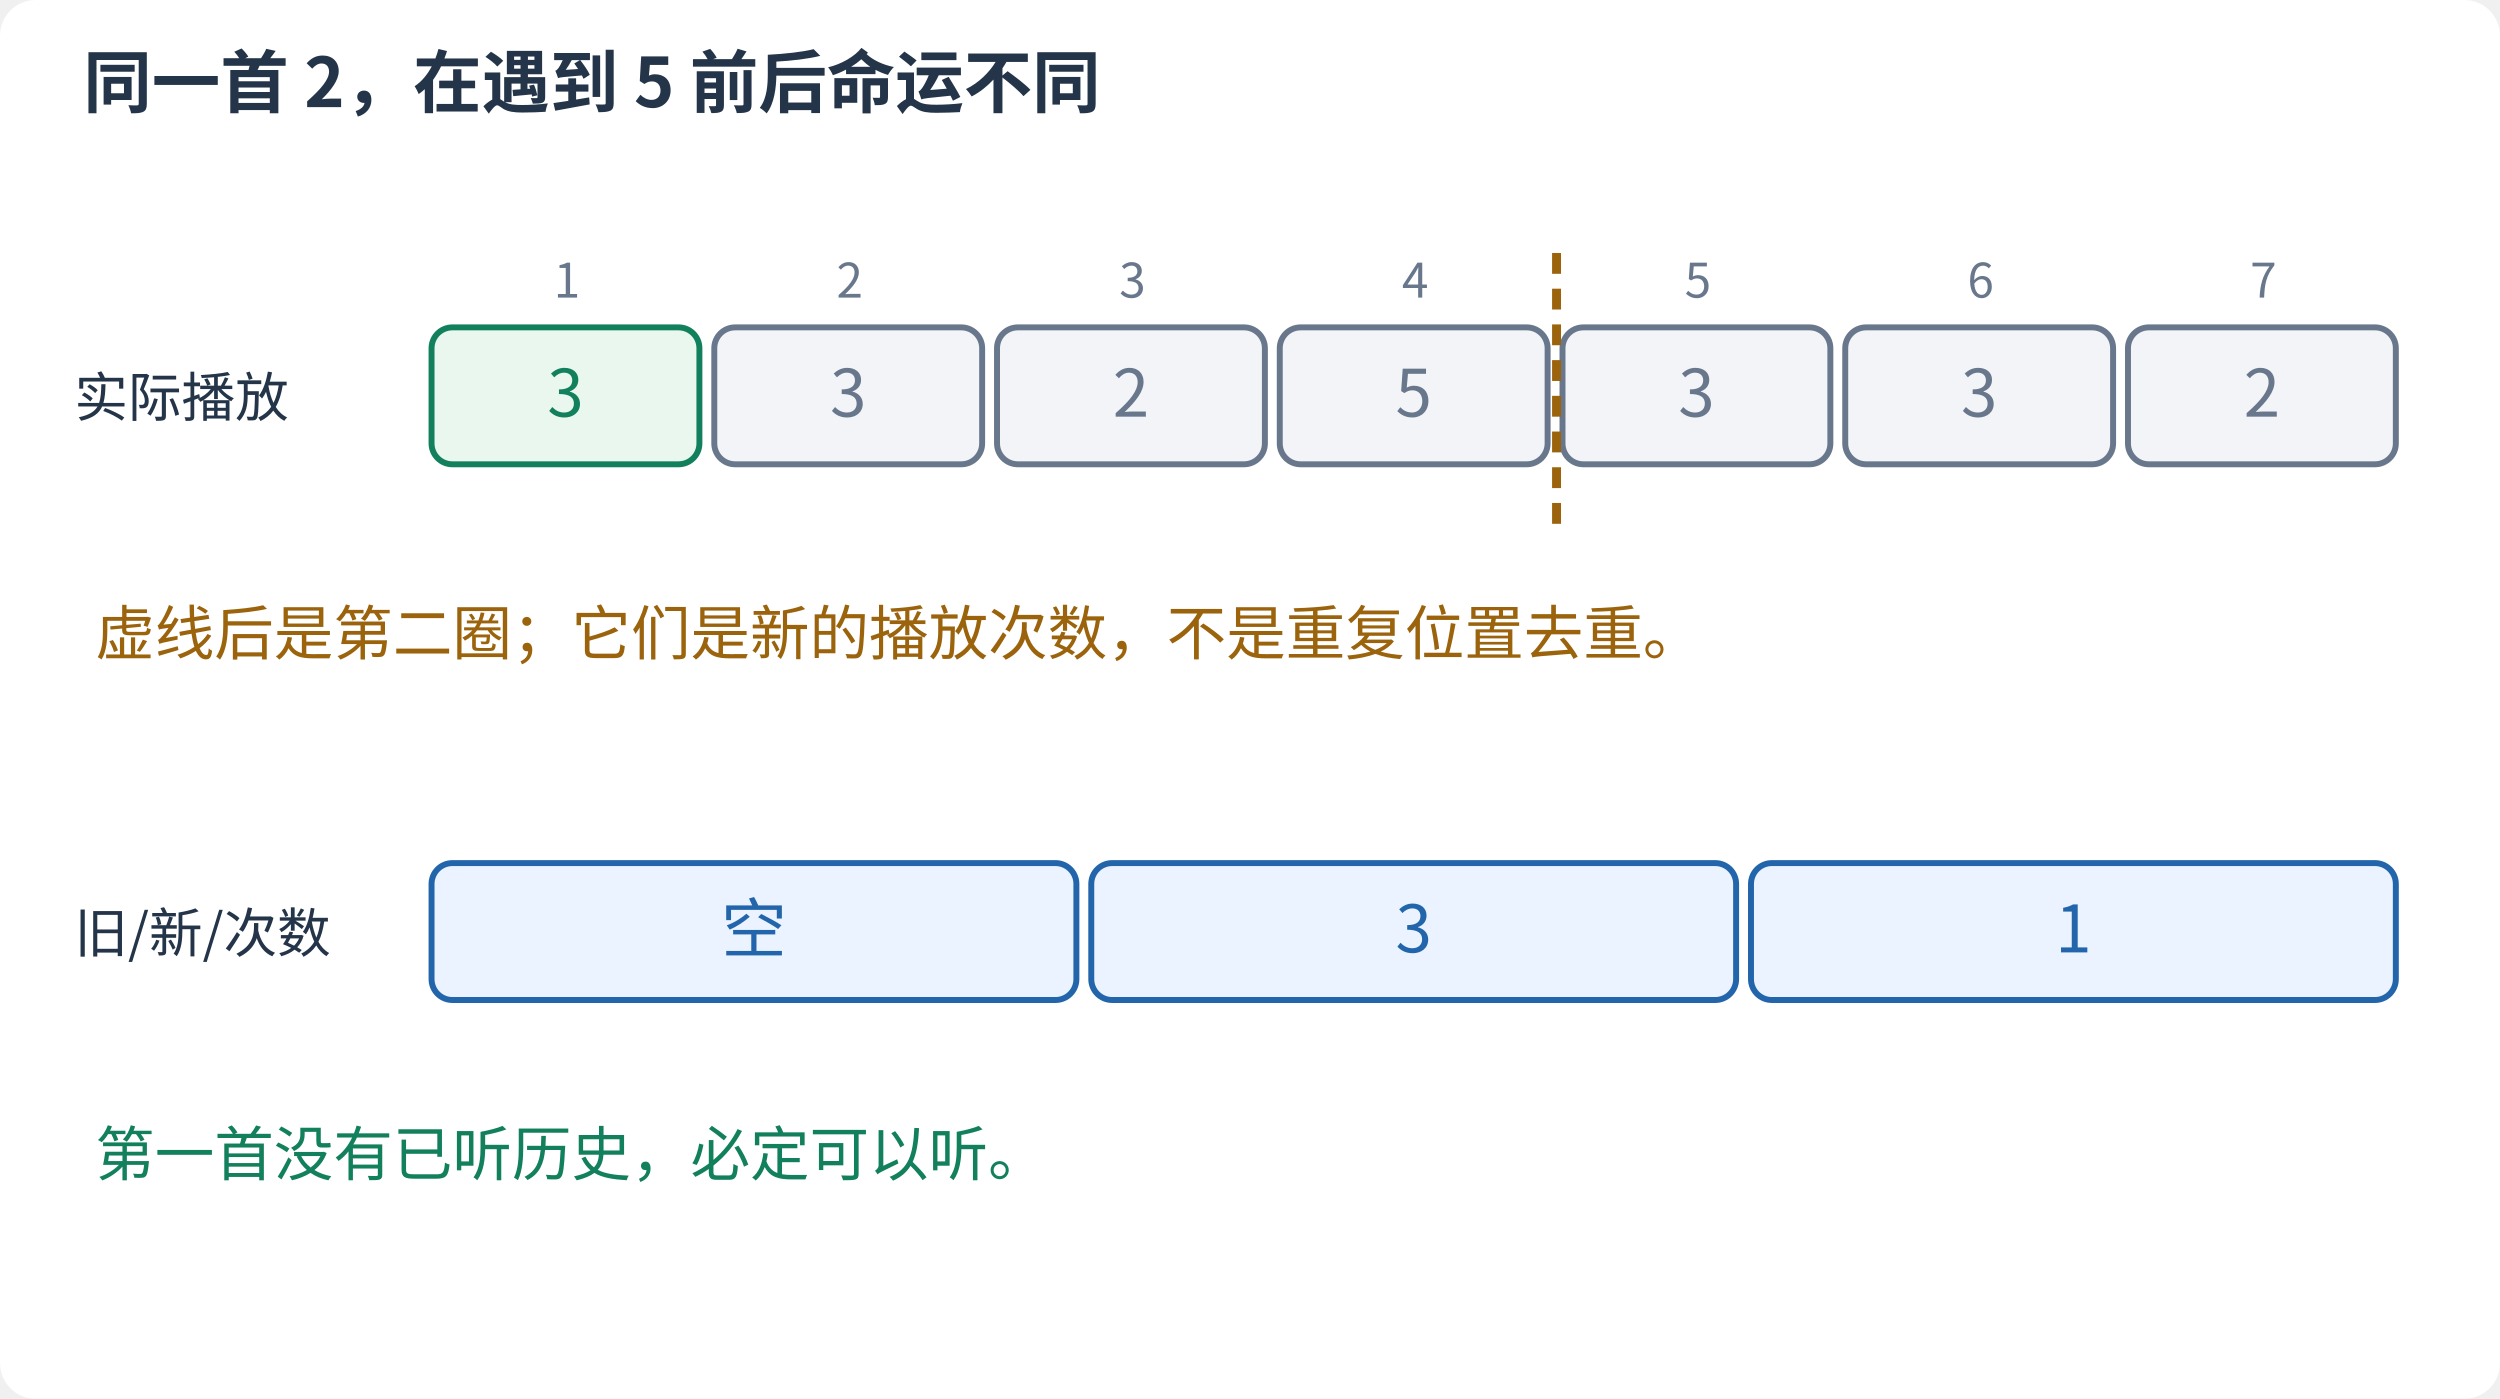
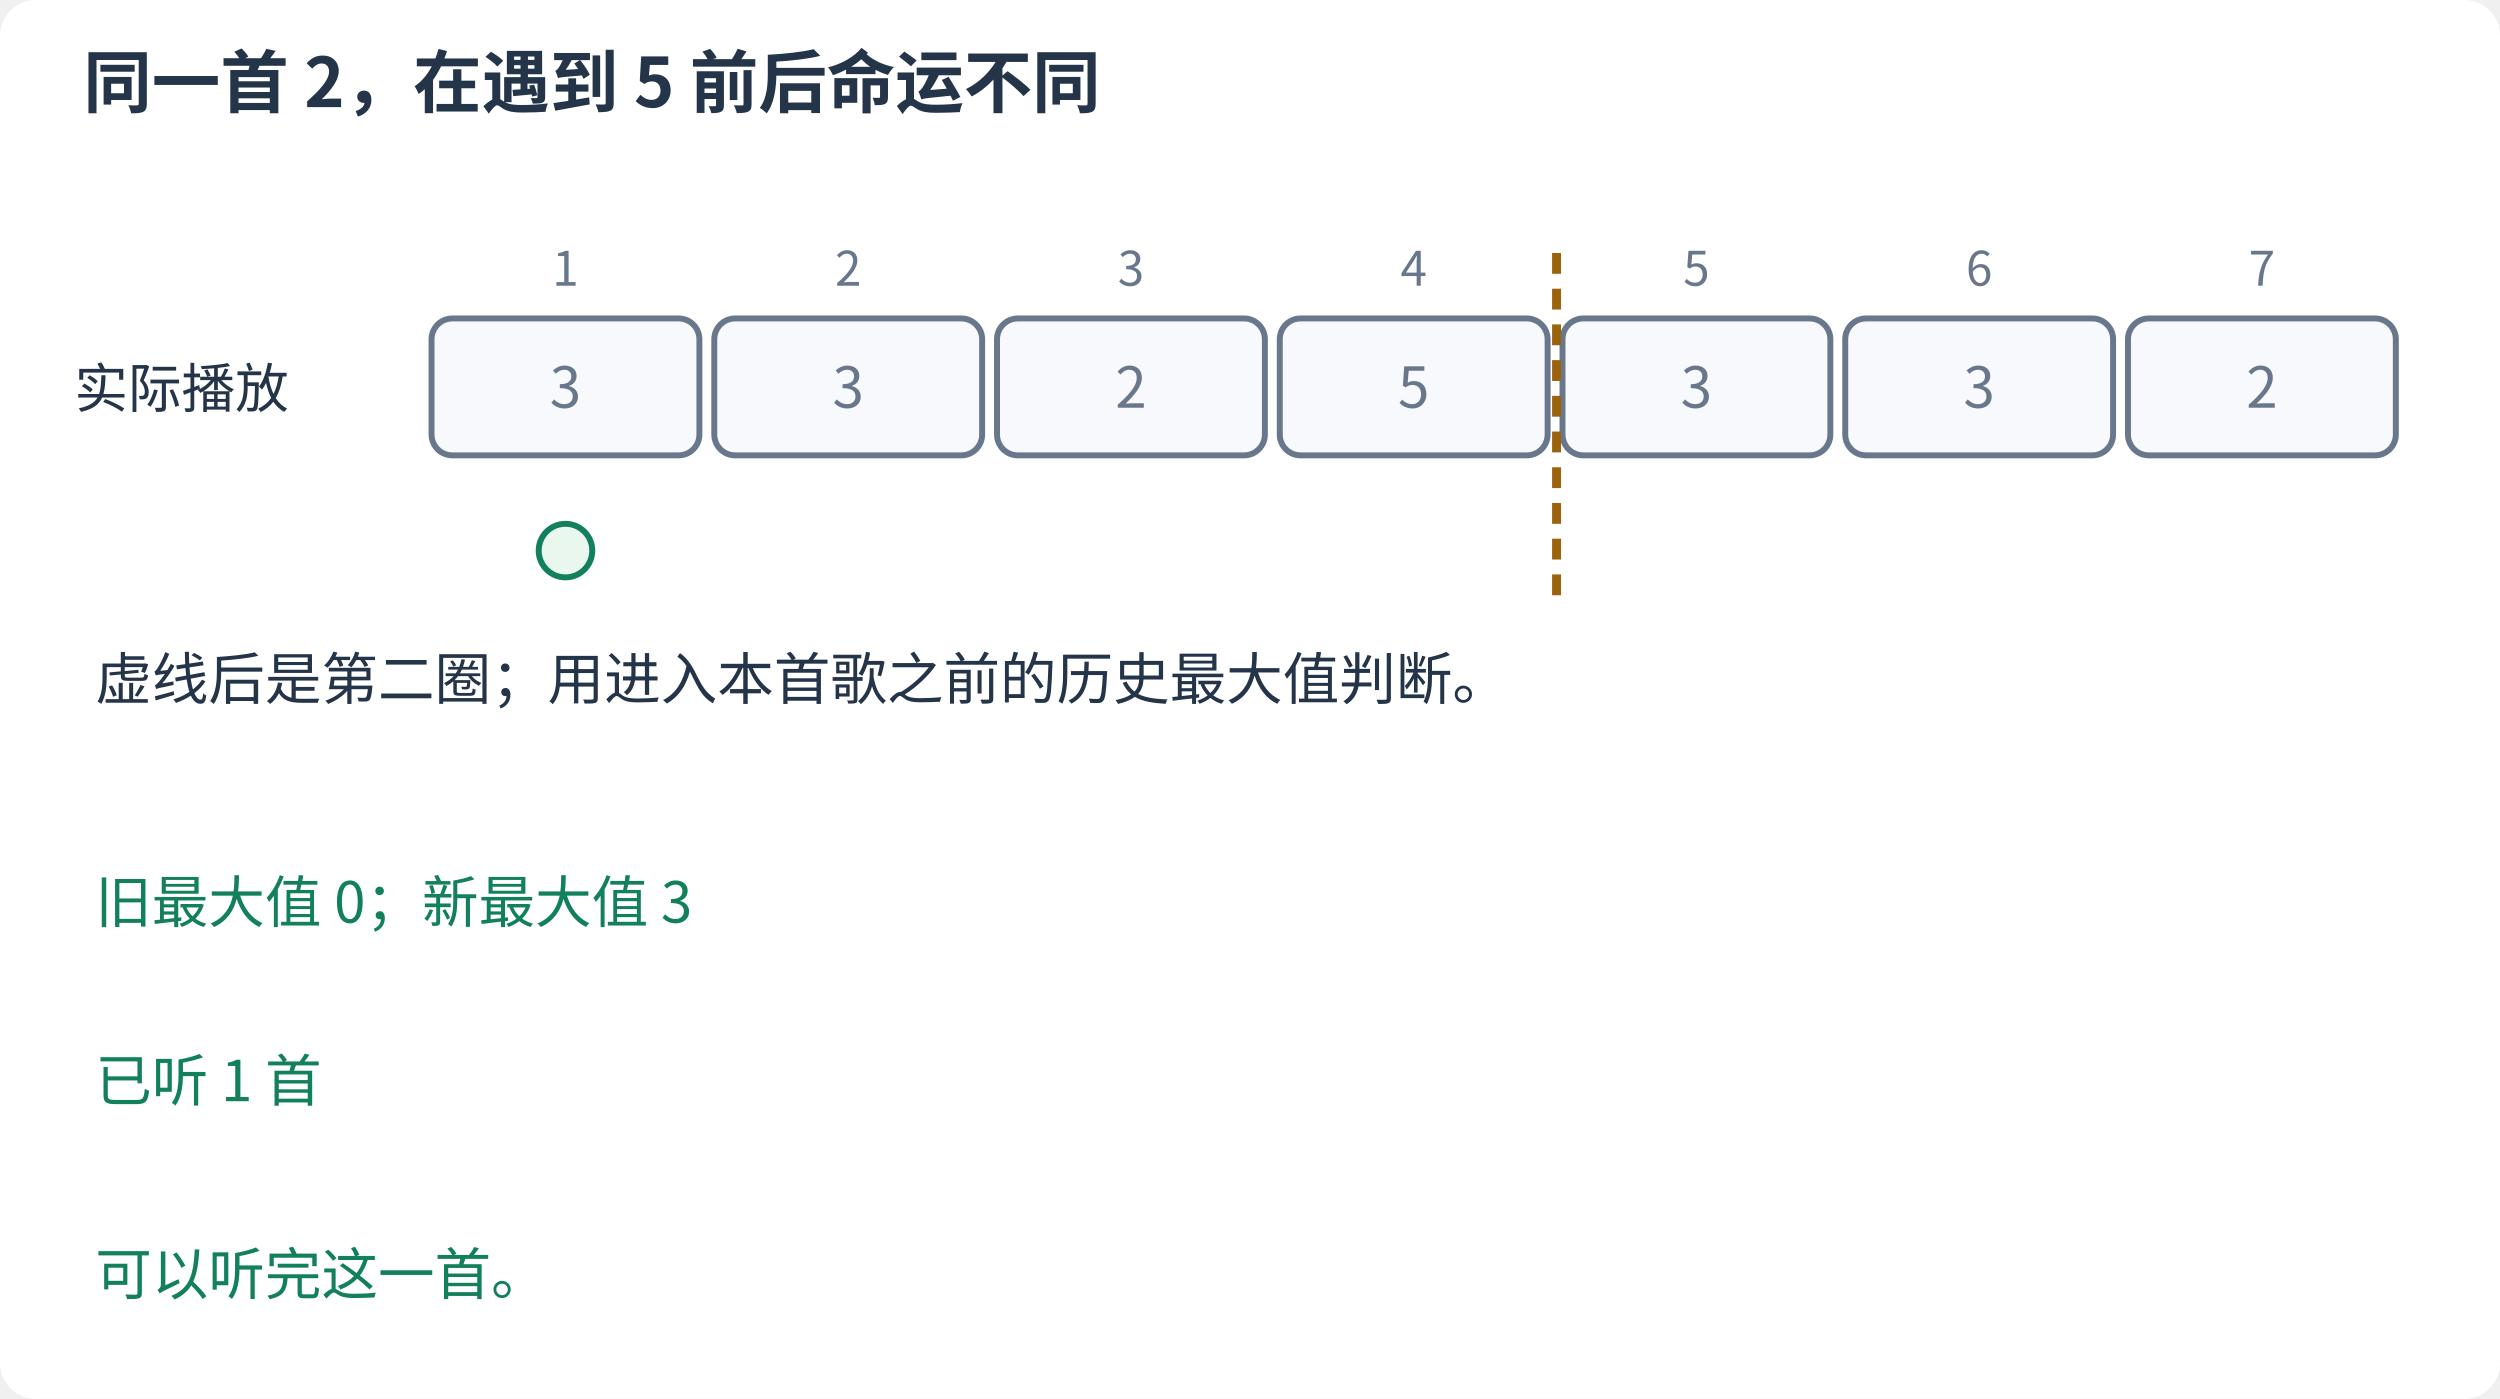
<svg xmlns="http://www.w3.org/2000/svg" width="840" height="470" viewBox="0 0 840 470" role="img">
-   <style>@media(prefers-reduced-motion:reduce){.motion-state{opacity:0!important}.state-0{opacity:1!important}}</style>
-   <g class="motion-state state-0" opacity="1">
-     <animate attributeName="opacity" values="1;0;0;0;0;0;0;1" keyTimes="0;0.143;0.286;0.429;0.571;0.714;0.857;1" dur="14.7s" calcMode="discrete" repeatCount="indefinite" />
-     <rect width="100%" height="100%" rx="12" fill="#fff" />
-     <g font-family="Microsoft YaHei, Noto Sans CJK SC, sans-serif" fill="#243449">
-       <text x="28" y="36" fill="#243449" font-size="23" text-anchor="start" font-weight="bold">同一首 2，在遇到 5 前后命运不同</text>
-       <text x="25" y="140" fill="#243449" font-size="18" text-anchor="start" font-weight="normal">实际播放</text>
-       <rect x="145.0" y="110" width="90.0" height="46" rx="7" fill="#e9f7ee" stroke="#12805c" stroke-width="2" />
-       <text x="190.0" y="140.0" fill="#12805c" font-size="22" text-anchor="middle" font-weight="normal">3</text>
-       <text x="190.5" y="100" fill="#68778b" font-size="16" text-anchor="middle" font-weight="normal">1</text>
-       <rect x="240.0" y="110" width="90.0" height="46" rx="7" fill="#f2f4f7" stroke="#68778b" stroke-width="2" />
-       <text x="285.0" y="140.0" fill="#68778b" font-size="22" text-anchor="middle" font-weight="normal">3</text>
-       <text x="285.5" y="100" fill="#68778b" font-size="16" text-anchor="middle" font-weight="normal">2</text>
-       <rect x="335.0" y="110" width="90.0" height="46" rx="7" fill="#f2f4f7" stroke="#68778b" stroke-width="2" />
-       <text x="380.0" y="140.0" fill="#68778b" font-size="22" text-anchor="middle" font-weight="normal">2</text>
-       <text x="380.5" y="100" fill="#68778b" font-size="16" text-anchor="middle" font-weight="normal">3</text>
-       <rect x="430.0" y="110" width="90.0" height="46" rx="7" fill="#f2f4f7" stroke="#68778b" stroke-width="2" />
-       <text x="475.0" y="140.0" fill="#68778b" font-size="22" text-anchor="middle" font-weight="normal">5</text>
-       <text x="475.5" y="100" fill="#68778b" font-size="16" text-anchor="middle" font-weight="normal">4</text>
-       <rect x="525.0" y="110" width="90.0" height="46" rx="7" fill="#f2f4f7" stroke="#68778b" stroke-width="2" />
-       <text x="570.0" y="140.0" fill="#68778b" font-size="22" text-anchor="middle" font-weight="normal">3</text>
-       <text x="570.5" y="100" fill="#68778b" font-size="16" text-anchor="middle" font-weight="normal">5</text>
-       <rect x="620.0" y="110" width="90.0" height="46" rx="7" fill="#f2f4f7" stroke="#68778b" stroke-width="2" />
-       <text x="665.0" y="140.0" fill="#68778b" font-size="22" text-anchor="middle" font-weight="normal">3</text>
-       <text x="665.5" y="100" fill="#68778b" font-size="16" text-anchor="middle" font-weight="normal">6</text>
-       <rect x="715.0" y="110" width="90.0" height="46" rx="7" fill="#f2f4f7" stroke="#68778b" stroke-width="2" />
-       <text x="760.0" y="140.0" fill="#68778b" font-size="22" text-anchor="middle" font-weight="normal">2</text>
-       <text x="760.5" y="100" fill="#68778b" font-size="16" text-anchor="middle" font-weight="normal">7</text>
-       <line x1="523.0" y1="85" x2="523.0" y2="180" stroke="#9b630c" stroke-width="3" stroke-dasharray="7 5" />
-       <text x="32" y="220" fill="#9b630c" font-size="20" text-anchor="start" font-weight="normal">虚线后是第二圈；它们是新的播放次数，不是重复位置去重。</text>
-       <text x="25" y="320" fill="#243449" font-size="18" text-anchor="start" font-weight="normal">旧/新/次数</text>
-       <rect x="145.0" y="290" width="216.667" height="46" rx="7" fill="#eaf3ff" stroke="#2365ab" stroke-width="2" />
-       <text x="253.333" y="320.0" fill="#2365ab" font-size="22" text-anchor="middle" font-weight="normal">空</text>
-       <rect x="366.667" y="290" width="216.667" height="46" rx="7" fill="#eaf3ff" stroke="#2365ab" stroke-width="2" />
-       <text x="475" y="320.0" fill="#2365ab" font-size="22" text-anchor="middle" font-weight="normal">3</text>
-       <rect x="588.333" y="290" width="216.667" height="46" rx="7" fill="#eaf3ff" stroke="#2365ab" stroke-width="2" />
-       <text x="696.667" y="320.0" fill="#2365ab" font-size="22" text-anchor="middle" font-weight="normal">1</text>
-       <text x="32" y="395" fill="#12805c" font-size="20" text-anchor="start" font-weight="normal">第一首没有已听历史，必定可以听。</text>
+   <style>.scene-still{display:none}@media(prefers-reduced-motion:reduce){.scene-animated{display:none}.scene-still{display:inline}}</style>
+   <rect width="100%" height="100%" rx="12" fill="#fff" />
+   <g font-family="Microsoft YaHei, Noto Sans CJK SC, sans-serif" fill="#243449">
+     <text x="28" y="36" fill="#243449" font-size="23" text-anchor="start" font-weight="bold">同一首 2，在遇到 5 前后命运不同</text>
+     <text x="25" y="137" fill="#243449" font-size="18" text-anchor="start" font-weight="normal">实际播放</text>
+     <rect x="145.0" y="107" width="90.0" height="46" rx="7" fill="#f7f9fc" stroke="#68778b" stroke-width="2" />
+     <text x="190.0" y="137.0" fill="#68778b" font-size="19" text-anchor="middle" font-weight="normal">3</text>
+     <text x="190.0" y="96" fill="#68778b" font-size="16" text-anchor="middle" font-weight="normal">1</text>
+     <rect x="240.0" y="107" width="90.0" height="46" rx="7" fill="#f7f9fc" stroke="#68778b" stroke-width="2" />
+     <text x="285.0" y="137.0" fill="#68778b" font-size="19" text-anchor="middle" font-weight="normal">3</text>
+     <text x="285.0" y="96" fill="#68778b" font-size="16" text-anchor="middle" font-weight="normal">2</text>
+     <rect x="335.0" y="107" width="90.0" height="46" rx="7" fill="#f7f9fc" stroke="#68778b" stroke-width="2" />
+     <text x="380.0" y="137.0" fill="#68778b" font-size="19" text-anchor="middle" font-weight="normal">2</text>
+     <text x="380.0" y="96" fill="#68778b" font-size="16" text-anchor="middle" font-weight="normal">3</text>
+     <rect x="430.0" y="107" width="90.0" height="46" rx="7" fill="#f7f9fc" stroke="#68778b" stroke-width="2" />
+     <text x="475.0" y="137.0" fill="#68778b" font-size="19" text-anchor="middle" font-weight="normal">5</text>
+     <text x="475.0" y="96" fill="#68778b" font-size="16" text-anchor="middle" font-weight="normal">4</text>
+     <rect x="525.0" y="107" width="90.0" height="46" rx="7" fill="#f7f9fc" stroke="#68778b" stroke-width="2" />
+     <text x="570.0" y="137.0" fill="#68778b" font-size="19" text-anchor="middle" font-weight="normal">3</text>
+     <text x="570.0" y="96" fill="#68778b" font-size="16" text-anchor="middle" font-weight="normal">5</text>
+     <rect x="620.0" y="107" width="90.0" height="46" rx="7" fill="#f7f9fc" stroke="#68778b" stroke-width="2" />
+     <text x="665.0" y="137.0" fill="#68778b" font-size="19" text-anchor="middle" font-weight="normal">3</text>
+     <text x="665.0" y="96" fill="#68778b" font-size="16" text-anchor="middle" font-weight="normal">6</text>
+     <rect x="715.0" y="107" width="90.0" height="46" rx="7" fill="#f7f9fc" stroke="#68778b" stroke-width="2" />
+     <text x="760.0" y="137.0" fill="#68778b" font-size="19" text-anchor="middle" font-weight="normal">2</text>
+     <text x="760.0" y="96" fill="#68778b" font-size="16" text-anchor="middle" font-weight="normal">7</text>
+     <line x1="523.0" y1="85" x2="523.0" y2="200" stroke="#9b630c" stroke-width="3" stroke-dasharray="7 5" />
+     <text x="32" y="235" fill="#243449" font-size="19" text-anchor="start" font-weight="normal">虚线后是第二圈；用进入本首歌之前的历史最大值判断。</text>
+   </g>
+   <g class="scene-animated" font-family="Microsoft YaHei,Noto Sans CJK SC,sans-serif">
+     <g transform="translate(190.0 185)" opacity="1">
+       <animateTransform attributeName="transform" type="translate" values="190.0 185;190.0 185;237.5 185.0;285.0 185;285.0 185;332.5 185.0;380.0 185;380.0 185;427.5 185.0;475.0 185;475.0 185;522.5 185.0;570.0 185;570.0 185;617.5 185.0;665.0 185;665.0 185;712.5 185.0;760.0 185;760.0 185" keyTimes="0;0.05;0.096;0.143;0.193;0.239;0.286;0.336;0.382;0.429;0.479;0.525;0.571;0.621;0.668;0.714;0.764;0.811;0.857;1" dur="14.7s" repeatCount="indefinite" />
+       <circle stroke="#12805c" stroke-width="2" cx="0" cy="0" r="9" fill="#e9f7ee">
+         <animate attributeName="stroke" values="#12805c;#12805c;#12805c;#12805c;#12805c;#12805c;#12805c;#12805c;#12805c;#12805c;#12805c;#12805c;#12805c;#12805c;#12805c;#12805c;#12805c;#12805c;#bc3645;#bc3645" keyTimes="0;0.05;0.096;0.143;0.193;0.239;0.286;0.336;0.382;0.429;0.479;0.525;0.571;0.621;0.668;0.714;0.764;0.811;0.857;1" dur="14.7s" repeatCount="indefinite" calcMode="linear" />
+         <animate attributeName="r" values="9;9;9.0;9;9;9.0;9;9;9.0;9;9;9.0;9;9;9.0;9;9;9.0;9;9" keyTimes="0;0.05;0.096;0.143;0.193;0.239;0.286;0.336;0.382;0.429;0.479;0.525;0.571;0.621;0.668;0.714;0.764;0.811;0.857;1" dur="14.7s" repeatCount="indefinite" calcMode="linear" />
+       </circle>
+     </g>
+     <g transform="translate(32 310)" opacity="1">
+       <animateTransform attributeName="transform" type="translate" values="32 310;32 310;32.0 310.0;32 310;32 310;32.0 310.0;32 310;32 310;32.0 310.0;32 310;32 310;32.0 310.0;32 310;32 310;32.0 310.0;32 310;32 310;32.0 310.0;32 310;32 310" keyTimes="0;0.05;0.096;0.143;0.193;0.239;0.286;0.336;0.382;0.429;0.479;0.525;0.571;0.621;0.668;0.714;0.764;0.811;0.857;1" dur="14.7s" repeatCount="indefinite" />
+       <text x="0" y="0" text-anchor="start" font-size="19" fill="#12805c" opacity="1">旧最大值 0；新最大值 3<animate attributeName="opacity" values="1;1;1;0;0;0;0;0;0;0;0;0;0;0;0;0;0;0;0;0" keyTimes="0;0.05;0.096;0.143;0.193;0.239;0.286;0.336;0.382;0.429;0.479;0.525;0.571;0.621;0.668;0.714;0.764;0.811;0.857;1" dur="14.7s" repeatCount="indefinite" calcMode="discrete" />
+       </text>
+       <text x="0" y="0" text-anchor="start" font-size="19" fill="#12805c" opacity="0">旧最大值 3；新最大值 3<animate attributeName="opacity" values="0;0;0;1;1;1;1;1;1;0;0;0;0;0;0;0;0;0;0;0" keyTimes="0;0.05;0.096;0.143;0.193;0.239;0.286;0.336;0.382;0.429;0.479;0.525;0.571;0.621;0.668;0.714;0.764;0.811;0.857;1" dur="14.7s" repeatCount="indefinite" calcMode="discrete" />
+       </text>
+       <text x="0" y="0" text-anchor="start" font-size="19" fill="#12805c" opacity="0">旧最大值 3；新最大值 5<animate attributeName="opacity" values="0;0;0;0;0;0;0;0;0;1;1;1;0;0;0;0;0;0;0;0" keyTimes="0;0.05;0.096;0.143;0.193;0.239;0.286;0.336;0.382;0.429;0.479;0.525;0.571;0.621;0.668;0.714;0.764;0.811;0.857;1" dur="14.7s" repeatCount="indefinite" calcMode="discrete" />
+       </text>
+       <text x="0" y="0" text-anchor="start" font-size="19" fill="#12805c" opacity="0">旧最大值 5；新最大值 5<animate attributeName="opacity" values="0;0;0;0;0;0;0;0;0;0;0;0;1;1;1;1;1;1;1;1" keyTimes="0;0.05;0.096;0.143;0.193;0.239;0.286;0.336;0.382;0.429;0.479;0.525;0.571;0.621;0.668;0.714;0.764;0.811;0.857;1" dur="14.7s" repeatCount="indefinite" calcMode="discrete" />
+       </text>
+     </g>
+     <g transform="translate(32 370)" opacity="1">
+       <animateTransform attributeName="transform" type="translate" values="32 370;32 370;32.0 370.0;32 370;32 370;32.0 370.0;32 370;32 370;32.0 370.0;32 370;32 370;32.0 370.0;32 370;32 370;32.0 370.0;32 370;32 370;32.0 370.0;32 370;32 370" keyTimes="0;0.05;0.096;0.143;0.193;0.239;0.286;0.336;0.382;0.429;0.479;0.525;0.571;0.621;0.668;0.714;0.764;0.811;0.857;1" dur="14.7s" repeatCount="indefinite" />
+       <text x="0" y="0" text-anchor="start" font-size="19" fill="#12805c" opacity="1">已听 1 首<animate attributeName="opacity" values="1;1;1;0;0;0;0;0;0;0;0;0;0;0;0;0;0;0;0;0" keyTimes="0;0.05;0.096;0.143;0.193;0.239;0.286;0.336;0.382;0.429;0.479;0.525;0.571;0.621;0.668;0.714;0.764;0.811;0.857;1" dur="14.7s" repeatCount="indefinite" calcMode="discrete" />
+       </text>
+       <text x="0" y="0" text-anchor="start" font-size="19" fill="#12805c" opacity="0">已听 2 首<animate attributeName="opacity" values="0;0;0;1;1;1;0;0;0;0;0;0;0;0;0;0;0;0;0;0" keyTimes="0;0.05;0.096;0.143;0.193;0.239;0.286;0.336;0.382;0.429;0.479;0.525;0.571;0.621;0.668;0.714;0.764;0.811;0.857;1" dur="14.7s" repeatCount="indefinite" calcMode="discrete" />
+       </text>
+       <text x="0" y="0" text-anchor="start" font-size="19" fill="#12805c" opacity="0">已听 3 首<animate attributeName="opacity" values="0;0;0;0;0;0;1;1;1;0;0;0;0;0;0;0;0;0;0;0" keyTimes="0;0.05;0.096;0.143;0.193;0.239;0.286;0.336;0.382;0.429;0.479;0.525;0.571;0.621;0.668;0.714;0.764;0.811;0.857;1" dur="14.7s" repeatCount="indefinite" calcMode="discrete" />
+       </text>
+       <text x="0" y="0" text-anchor="start" font-size="19" fill="#12805c" opacity="0">已听 4 首<animate attributeName="opacity" values="0;0;0;0;0;0;0;0;0;1;1;1;0;0;0;0;0;0;0;0" keyTimes="0;0.05;0.096;0.143;0.193;0.239;0.286;0.336;0.382;0.429;0.479;0.525;0.571;0.621;0.668;0.714;0.764;0.811;0.857;1" dur="14.7s" repeatCount="indefinite" calcMode="discrete" />
+       </text>
+       <text x="0" y="0" text-anchor="start" font-size="19" fill="#12805c" opacity="0">已听 5 首<animate attributeName="opacity" values="0;0;0;0;0;0;0;0;0;0;0;0;1;1;1;0;0;0;0;0" keyTimes="0;0.05;0.096;0.143;0.193;0.239;0.286;0.336;0.382;0.429;0.479;0.525;0.571;0.621;0.668;0.714;0.764;0.811;0.857;1" dur="14.7s" repeatCount="indefinite" calcMode="discrete" />
+       </text>
+       <text x="0" y="0" text-anchor="start" font-size="19" fill="#12805c" opacity="0">已听 6 首<animate attributeName="opacity" values="0;0;0;0;0;0;0;0;0;0;0;0;0;0;0;1;1;1;1;1" keyTimes="0;0.05;0.096;0.143;0.193;0.239;0.286;0.336;0.382;0.429;0.479;0.525;0.571;0.621;0.668;0.714;0.764;0.811;0.857;1" dur="14.7s" repeatCount="indefinite" calcMode="discrete" />
+       </text>
+     </g>
+     <g transform="translate(32 435)" opacity="1">
+       <animateTransform attributeName="transform" type="translate" values="32 435;32 435;32.0 435.0;32 435;32 435;32.0 435.0;32 435;32 435;32.0 435.0;32 435;32 435;32.0 435.0;32 435;32 435;32.0 435.0;32 435;32 435;32.0 435.0;32 435;32 435" keyTimes="0;0.05;0.096;0.143;0.193;0.239;0.286;0.336;0.382;0.429;0.479;0.525;0.571;0.621;0.668;0.714;0.764;0.811;0.857;1" dur="14.7s" repeatCount="indefinite" />
+       <text x="0" y="0" text-anchor="start" font-size="19" fill="#12805c" opacity="1">可以听完这一首。<animate attributeName="fill" values="#12805c;#12805c;#12805c;#12805c;#12805c;#12805c;#12805c;#12805c;#12805c;#12805c;#12805c;#12805c;#12805c;#12805c;#12805c;#12805c;#12805c;#12805c;#bc3645;#bc3645" keyTimes="0;0.05;0.096;0.143;0.193;0.239;0.286;0.336;0.382;0.429;0.479;0.525;0.571;0.621;0.668;0.714;0.764;0.811;0.857;1" dur="14.7s" repeatCount="indefinite" calcMode="linear" />
+         <animate attributeName="opacity" values="1;1;1;1;1;1;1;1;1;1;1;1;1;1;1;1;1;1;0;0" keyTimes="0;0.05;0.096;0.143;0.193;0.239;0.286;0.336;0.382;0.429;0.479;0.525;0.571;0.621;0.668;0.714;0.764;0.811;0.857;1" dur="14.7s" repeatCount="indefinite" calcMode="discrete" />
+       </text>
+       <text x="0" y="0" text-anchor="start" font-size="19" fill="#12805c" opacity="0">2×2 &lt; 5，在听它之前停止。<animate attributeName="fill" values="#12805c;#12805c;#12805c;#12805c;#12805c;#12805c;#12805c;#12805c;#12805c;#12805c;#12805c;#12805c;#12805c;#12805c;#12805c;#12805c;#12805c;#12805c;#bc3645;#bc3645" keyTimes="0;0.05;0.096;0.143;0.193;0.239;0.286;0.336;0.382;0.429;0.479;0.525;0.571;0.621;0.668;0.714;0.764;0.811;0.857;1" dur="14.7s" repeatCount="indefinite" calcMode="linear" />
+         <animate attributeName="opacity" values="0;0;0;0;0;0;0;0;0;0;0;0;0;0;0;0;0;0;1;1" keyTimes="0;0.05;0.096;0.143;0.193;0.239;0.286;0.336;0.382;0.429;0.479;0.525;0.571;0.621;0.668;0.714;0.764;0.811;0.857;1" dur="14.7s" repeatCount="indefinite" calcMode="discrete" />
+       </text>
    </g>
  </g>
-   <g class="motion-state state-1" opacity="0">
-     <animate attributeName="opacity" values="0;1;0;0;0;0;0;0" keyTimes="0;0.143;0.286;0.429;0.571;0.714;0.857;1" dur="14.7s" calcMode="discrete" repeatCount="indefinite" />
-     <rect width="100%" height="100%" rx="12" fill="#fff" />
-     <g font-family="Microsoft YaHei, Noto Sans CJK SC, sans-serif" fill="#243449">
-       <text x="28" y="36" fill="#243449" font-size="23" text-anchor="start" font-weight="bold">同一首 2，在遇到 5 前后命运不同</text>
-       <text x="25" y="140" fill="#243449" font-size="18" text-anchor="start" font-weight="normal">实际播放</text>
-       <rect x="145.0" y="110" width="90.0" height="46" rx="7" fill="#e9f7ee" stroke="#12805c" stroke-width="2" />
-       <text x="190.0" y="140.0" fill="#12805c" font-size="22" text-anchor="middle" font-weight="normal">3</text>
-       <text x="190.5" y="100" fill="#68778b" font-size="16" text-anchor="middle" font-weight="normal">1</text>
-       <rect x="240.0" y="110" width="90.0" height="46" rx="7" fill="#e9f7ee" stroke="#12805c" stroke-width="2" />
-       <text x="285.0" y="140.0" fill="#12805c" font-size="22" text-anchor="middle" font-weight="normal">3</text>
-       <text x="285.5" y="100" fill="#68778b" font-size="16" text-anchor="middle" font-weight="normal">2</text>
-       <rect x="335.0" y="110" width="90.0" height="46" rx="7" fill="#f2f4f7" stroke="#68778b" stroke-width="2" />
-       <text x="380.0" y="140.0" fill="#68778b" font-size="22" text-anchor="middle" font-weight="normal">2</text>
-       <text x="380.5" y="100" fill="#68778b" font-size="16" text-anchor="middle" font-weight="normal">3</text>
-       <rect x="430.0" y="110" width="90.0" height="46" rx="7" fill="#f2f4f7" stroke="#68778b" stroke-width="2" />
-       <text x="475.0" y="140.0" fill="#68778b" font-size="22" text-anchor="middle" font-weight="normal">5</text>
-       <text x="475.5" y="100" fill="#68778b" font-size="16" text-anchor="middle" font-weight="normal">4</text>
-       <rect x="525.0" y="110" width="90.0" height="46" rx="7" fill="#f2f4f7" stroke="#68778b" stroke-width="2" />
-       <text x="570.0" y="140.0" fill="#68778b" font-size="22" text-anchor="middle" font-weight="normal">3</text>
-       <text x="570.5" y="100" fill="#68778b" font-size="16" text-anchor="middle" font-weight="normal">5</text>
-       <rect x="620.0" y="110" width="90.0" height="46" rx="7" fill="#f2f4f7" stroke="#68778b" stroke-width="2" />
-       <text x="665.0" y="140.0" fill="#68778b" font-size="22" text-anchor="middle" font-weight="normal">3</text>
-       <text x="665.5" y="100" fill="#68778b" font-size="16" text-anchor="middle" font-weight="normal">6</text>
-       <rect x="715.0" y="110" width="90.0" height="46" rx="7" fill="#f2f4f7" stroke="#68778b" stroke-width="2" />
-       <text x="760.0" y="140.0" fill="#68778b" font-size="22" text-anchor="middle" font-weight="normal">2</text>
-       <text x="760.5" y="100" fill="#68778b" font-size="16" text-anchor="middle" font-weight="normal">7</text>
-       <line x1="523.0" y1="85" x2="523.0" y2="180" stroke="#9b630c" stroke-width="3" stroke-dasharray="7 5" />
-       <text x="32" y="220" fill="#9b630c" font-size="20" text-anchor="start" font-weight="normal">虚线后是第二圈；它们是新的播放次数，不是重复位置去重。</text>
-       <text x="25" y="320" fill="#243449" font-size="18" text-anchor="start" font-weight="normal">旧/新/次数</text>
-       <rect x="145.0" y="290" width="216.667" height="46" rx="7" fill="#eaf3ff" stroke="#2365ab" stroke-width="2" />
-       <text x="253.333" y="320.0" fill="#2365ab" font-size="22" text-anchor="middle" font-weight="normal">3</text>
-       <rect x="366.667" y="290" width="216.667" height="46" rx="7" fill="#eaf3ff" stroke="#2365ab" stroke-width="2" />
-       <text x="475" y="320.0" fill="#2365ab" font-size="22" text-anchor="middle" font-weight="normal">3</text>
-       <rect x="588.333" y="290" width="216.667" height="46" rx="7" fill="#eaf3ff" stroke="#2365ab" stroke-width="2" />
-       <text x="696.667" y="320.0" fill="#2365ab" font-size="22" text-anchor="middle" font-weight="normal">2</text>
-       <text x="32" y="395" fill="#12805c" font-size="20" text-anchor="start" font-weight="normal">新歌 3：2×3 ≥ 旧最大值 3；可以听完。</text>
+   <g class="scene-still" font-family="Microsoft YaHei,Noto Sans CJK SC,sans-serif">
+     <g opacity="1">
+       <circle cx="190.0" cy="185" r="9" fill="#e9f7ee" stroke="#12805c" stroke-width="2" />
    </g>
-   </g>
-   <g class="motion-state state-2" opacity="0">
-     <animate attributeName="opacity" values="0;0;1;0;0;0;0;0" keyTimes="0;0.143;0.286;0.429;0.571;0.714;0.857;1" dur="14.7s" calcMode="discrete" repeatCount="indefinite" />
-     <rect width="100%" height="100%" rx="12" fill="#fff" />
-     <g font-family="Microsoft YaHei, Noto Sans CJK SC, sans-serif" fill="#243449">
-       <text x="28" y="36" fill="#243449" font-size="23" text-anchor="start" font-weight="bold">同一首 2，在遇到 5 前后命运不同</text>
-       <text x="25" y="140" fill="#243449" font-size="18" text-anchor="start" font-weight="normal">实际播放</text>
-       <rect x="145.0" y="110" width="90.0" height="46" rx="7" fill="#e9f7ee" stroke="#12805c" stroke-width="2" />
-       <text x="190.0" y="140.0" fill="#12805c" font-size="22" text-anchor="middle" font-weight="normal">3</text>
-       <text x="190.5" y="100" fill="#68778b" font-size="16" text-anchor="middle" font-weight="normal">1</text>
-       <rect x="240.0" y="110" width="90.0" height="46" rx="7" fill="#e9f7ee" stroke="#12805c" stroke-width="2" />
-       <text x="285.0" y="140.0" fill="#12805c" font-size="22" text-anchor="middle" font-weight="normal">3</text>
-       <text x="285.5" y="100" fill="#68778b" font-size="16" text-anchor="middle" font-weight="normal">2</text>
-       <rect x="335.0" y="110" width="90.0" height="46" rx="7" fill="#e9f7ee" stroke="#12805c" stroke-width="2" />
-       <text x="380.0" y="140.0" fill="#12805c" font-size="22" text-anchor="middle" font-weight="normal">2</text>
-       <text x="380.5" y="100" fill="#68778b" font-size="16" text-anchor="middle" font-weight="normal">3</text>
-       <rect x="430.0" y="110" width="90.0" height="46" rx="7" fill="#f2f4f7" stroke="#68778b" stroke-width="2" />
-       <text x="475.0" y="140.0" fill="#68778b" font-size="22" text-anchor="middle" font-weight="normal">5</text>
-       <text x="475.5" y="100" fill="#68778b" font-size="16" text-anchor="middle" font-weight="normal">4</text>
-       <rect x="525.0" y="110" width="90.0" height="46" rx="7" fill="#f2f4f7" stroke="#68778b" stroke-width="2" />
-       <text x="570.0" y="140.0" fill="#68778b" font-size="22" text-anchor="middle" font-weight="normal">3</text>
-       <text x="570.5" y="100" fill="#68778b" font-size="16" text-anchor="middle" font-weight="normal">5</text>
-       <rect x="620.0" y="110" width="90.0" height="46" rx="7" fill="#f2f4f7" stroke="#68778b" stroke-width="2" />
-       <text x="665.0" y="140.0" fill="#68778b" font-size="22" text-anchor="middle" font-weight="normal">3</text>
-       <text x="665.5" y="100" fill="#68778b" font-size="16" text-anchor="middle" font-weight="normal">6</text>
-       <rect x="715.0" y="110" width="90.0" height="46" rx="7" fill="#f2f4f7" stroke="#68778b" stroke-width="2" />
-       <text x="760.0" y="140.0" fill="#68778b" font-size="22" text-anchor="middle" font-weight="normal">2</text>
-       <text x="760.5" y="100" fill="#68778b" font-size="16" text-anchor="middle" font-weight="normal">7</text>
-       <line x1="523.0" y1="85" x2="523.0" y2="180" stroke="#9b630c" stroke-width="3" stroke-dasharray="7 5" />
-       <text x="32" y="220" fill="#9b630c" font-size="20" text-anchor="start" font-weight="normal">虚线后是第二圈；它们是新的播放次数，不是重复位置去重。</text>
-       <text x="25" y="320" fill="#243449" font-size="18" text-anchor="start" font-weight="normal">旧/新/次数</text>
-       <rect x="145.0" y="290" width="216.667" height="46" rx="7" fill="#eaf3ff" stroke="#2365ab" stroke-width="2" />
-       <text x="253.333" y="320.0" fill="#2365ab" font-size="22" text-anchor="middle" font-weight="normal">3</text>
-       <rect x="366.667" y="290" width="216.667" height="46" rx="7" fill="#eaf3ff" stroke="#2365ab" stroke-width="2" />
-       <text x="475" y="320.0" fill="#2365ab" font-size="22" text-anchor="middle" font-weight="normal">3</text>
-       <rect x="588.333" y="290" width="216.667" height="46" rx="7" fill="#eaf3ff" stroke="#2365ab" stroke-width="2" />
-       <text x="696.667" y="320.0" fill="#2365ab" font-size="22" text-anchor="middle" font-weight="normal">3</text>
-       <text x="32" y="395" fill="#12805c" font-size="20" text-anchor="start" font-weight="normal">新歌 2：2×2 ≥ 旧最大值 3；可以听完。</text>
+     <g opacity="1">
+       <text x="32" y="310" text-anchor="start" font-size="19" fill="#12805c">旧最大值 0；新最大值 3</text>
    </g>
-   </g>
-   <g class="motion-state state-3" opacity="0">
-     <animate attributeName="opacity" values="0;0;0;1;0;0;0;0" keyTimes="0;0.143;0.286;0.429;0.571;0.714;0.857;1" dur="14.7s" calcMode="discrete" repeatCount="indefinite" />
-     <rect width="100%" height="100%" rx="12" fill="#fff" />
-     <g font-family="Microsoft YaHei, Noto Sans CJK SC, sans-serif" fill="#243449">
-       <text x="28" y="36" fill="#243449" font-size="23" text-anchor="start" font-weight="bold">同一首 2，在遇到 5 前后命运不同</text>
-       <text x="25" y="140" fill="#243449" font-size="18" text-anchor="start" font-weight="normal">实际播放</text>
-       <rect x="145.0" y="110" width="90.0" height="46" rx="7" fill="#e9f7ee" stroke="#12805c" stroke-width="2" />
-       <text x="190.0" y="140.0" fill="#12805c" font-size="22" text-anchor="middle" font-weight="normal">3</text>
-       <text x="190.5" y="100" fill="#68778b" font-size="16" text-anchor="middle" font-weight="normal">1</text>
-       <rect x="240.0" y="110" width="90.0" height="46" rx="7" fill="#e9f7ee" stroke="#12805c" stroke-width="2" />
-       <text x="285.0" y="140.0" fill="#12805c" font-size="22" text-anchor="middle" font-weight="normal">3</text>
-       <text x="285.5" y="100" fill="#68778b" font-size="16" text-anchor="middle" font-weight="normal">2</text>
-       <rect x="335.0" y="110" width="90.0" height="46" rx="7" fill="#e9f7ee" stroke="#12805c" stroke-width="2" />
-       <text x="380.0" y="140.0" fill="#12805c" font-size="22" text-anchor="middle" font-weight="normal">2</text>
-       <text x="380.5" y="100" fill="#68778b" font-size="16" text-anchor="middle" font-weight="normal">3</text>
-       <rect x="430.0" y="110" width="90.0" height="46" rx="7" fill="#e9f7ee" stroke="#12805c" stroke-width="2" />
-       <text x="475.0" y="140.0" fill="#12805c" font-size="22" text-anchor="middle" font-weight="normal">5</text>
-       <text x="475.5" y="100" fill="#68778b" font-size="16" text-anchor="middle" font-weight="normal">4</text>
-       <rect x="525.0" y="110" width="90.0" height="46" rx="7" fill="#f2f4f7" stroke="#68778b" stroke-width="2" />
-       <text x="570.0" y="140.0" fill="#68778b" font-size="22" text-anchor="middle" font-weight="normal">3</text>
-       <text x="570.5" y="100" fill="#68778b" font-size="16" text-anchor="middle" font-weight="normal">5</text>
-       <rect x="620.0" y="110" width="90.0" height="46" rx="7" fill="#f2f4f7" stroke="#68778b" stroke-width="2" />
-       <text x="665.0" y="140.0" fill="#68778b" font-size="22" text-anchor="middle" font-weight="normal">3</text>
-       <text x="665.5" y="100" fill="#68778b" font-size="16" text-anchor="middle" font-weight="normal">6</text>
-       <rect x="715.0" y="110" width="90.0" height="46" rx="7" fill="#f2f4f7" stroke="#68778b" stroke-width="2" />
-       <text x="760.0" y="140.0" fill="#68778b" font-size="22" text-anchor="middle" font-weight="normal">2</text>
-       <text x="760.5" y="100" fill="#68778b" font-size="16" text-anchor="middle" font-weight="normal">7</text>
-       <line x1="523.0" y1="85" x2="523.0" y2="180" stroke="#9b630c" stroke-width="3" stroke-dasharray="7 5" />
-       <text x="32" y="220" fill="#9b630c" font-size="20" text-anchor="start" font-weight="normal">虚线后是第二圈；它们是新的播放次数，不是重复位置去重。</text>
-       <text x="25" y="320" fill="#243449" font-size="18" text-anchor="start" font-weight="normal">旧/新/次数</text>
-       <rect x="145.0" y="290" width="216.667" height="46" rx="7" fill="#eaf3ff" stroke="#2365ab" stroke-width="2" />
-       <text x="253.333" y="320.0" fill="#2365ab" font-size="22" text-anchor="middle" font-weight="normal">3</text>
-       <rect x="366.667" y="290" width="216.667" height="46" rx="7" fill="#eaf3ff" stroke="#2365ab" stroke-width="2" />
-       <text x="475" y="320.0" fill="#2365ab" font-size="22" text-anchor="middle" font-weight="normal">5</text>
-       <rect x="588.333" y="290" width="216.667" height="46" rx="7" fill="#eaf3ff" stroke="#2365ab" stroke-width="2" />
-       <text x="696.667" y="320.0" fill="#2365ab" font-size="22" text-anchor="middle" font-weight="normal">4</text>
-       <text x="32" y="395" fill="#12805c" font-size="20" text-anchor="start" font-weight="normal">新歌 5：2×5 ≥ 旧最大值 3；可以听完。</text>
+     <g opacity="1">
+       <text x="32" y="370" text-anchor="start" font-size="19" fill="#12805c">已听 1 首</text>
    </g>
-   </g>
-   <g class="motion-state state-4" opacity="0">
-     <animate attributeName="opacity" values="0;0;0;0;1;0;0;0" keyTimes="0;0.143;0.286;0.429;0.571;0.714;0.857;1" dur="14.7s" calcMode="discrete" repeatCount="indefinite" />
-     <rect width="100%" height="100%" rx="12" fill="#fff" />
-     <g font-family="Microsoft YaHei, Noto Sans CJK SC, sans-serif" fill="#243449">
-       <text x="28" y="36" fill="#243449" font-size="23" text-anchor="start" font-weight="bold">同一首 2，在遇到 5 前后命运不同</text>
-       <text x="25" y="140" fill="#243449" font-size="18" text-anchor="start" font-weight="normal">实际播放</text>
-       <rect x="145.0" y="110" width="90.0" height="46" rx="7" fill="#e9f7ee" stroke="#12805c" stroke-width="2" />
-       <text x="190.0" y="140.0" fill="#12805c" font-size="22" text-anchor="middle" font-weight="normal">3</text>
-       <text x="190.5" y="100" fill="#68778b" font-size="16" text-anchor="middle" font-weight="normal">1</text>
-       <rect x="240.0" y="110" width="90.0" height="46" rx="7" fill="#e9f7ee" stroke="#12805c" stroke-width="2" />
-       <text x="285.0" y="140.0" fill="#12805c" font-size="22" text-anchor="middle" font-weight="normal">3</text>
-       <text x="285.5" y="100" fill="#68778b" font-size="16" text-anchor="middle" font-weight="normal">2</text>
-       <rect x="335.0" y="110" width="90.0" height="46" rx="7" fill="#e9f7ee" stroke="#12805c" stroke-width="2" />
-       <text x="380.0" y="140.0" fill="#12805c" font-size="22" text-anchor="middle" font-weight="normal">2</text>
-       <text x="380.5" y="100" fill="#68778b" font-size="16" text-anchor="middle" font-weight="normal">3</text>
-       <rect x="430.0" y="110" width="90.0" height="46" rx="7" fill="#e9f7ee" stroke="#12805c" stroke-width="2" />
-       <text x="475.0" y="140.0" fill="#12805c" font-size="22" text-anchor="middle" font-weight="normal">5</text>
-       <text x="475.5" y="100" fill="#68778b" font-size="16" text-anchor="middle" font-weight="normal">4</text>
-       <rect x="525.0" y="110" width="90.0" height="46" rx="7" fill="#e9f7ee" stroke="#12805c" stroke-width="2" />
-       <text x="570.0" y="140.0" fill="#12805c" font-size="22" text-anchor="middle" font-weight="normal">3</text>
-       <text x="570.5" y="100" fill="#68778b" font-size="16" text-anchor="middle" font-weight="normal">5</text>
-       <rect x="620.0" y="110" width="90.0" height="46" rx="7" fill="#f2f4f7" stroke="#68778b" stroke-width="2" />
-       <text x="665.0" y="140.0" fill="#68778b" font-size="22" text-anchor="middle" font-weight="normal">3</text>
-       <text x="665.5" y="100" fill="#68778b" font-size="16" text-anchor="middle" font-weight="normal">6</text>
-       <rect x="715.0" y="110" width="90.0" height="46" rx="7" fill="#f2f4f7" stroke="#68778b" stroke-width="2" />
-       <text x="760.0" y="140.0" fill="#68778b" font-size="22" text-anchor="middle" font-weight="normal">2</text>
-       <text x="760.5" y="100" fill="#68778b" font-size="16" text-anchor="middle" font-weight="normal">7</text>
-       <line x1="523.0" y1="85" x2="523.0" y2="180" stroke="#9b630c" stroke-width="3" stroke-dasharray="7 5" />
-       <text x="32" y="220" fill="#9b630c" font-size="20" text-anchor="start" font-weight="normal">虚线后是第二圈；它们是新的播放次数，不是重复位置去重。</text>
-       <text x="25" y="320" fill="#243449" font-size="18" text-anchor="start" font-weight="normal">旧/新/次数</text>
-       <rect x="145.0" y="290" width="216.667" height="46" rx="7" fill="#eaf3ff" stroke="#2365ab" stroke-width="2" />
-       <text x="253.333" y="320.0" fill="#2365ab" font-size="22" text-anchor="middle" font-weight="normal">5</text>
-       <rect x="366.667" y="290" width="216.667" height="46" rx="7" fill="#eaf3ff" stroke="#2365ab" stroke-width="2" />
-       <text x="475" y="320.0" fill="#2365ab" font-size="22" text-anchor="middle" font-weight="normal">5</text>
-       <rect x="588.333" y="290" width="216.667" height="46" rx="7" fill="#eaf3ff" stroke="#2365ab" stroke-width="2" />
-       <text x="696.667" y="320.0" fill="#2365ab" font-size="22" text-anchor="middle" font-weight="normal">5</text>
-       <text x="32" y="395" fill="#12805c" font-size="20" text-anchor="start" font-weight="normal">新歌 3：2×3 ≥ 旧最大值 5；可以听完。</text>
-     </g>
-   </g>
-   <g class="motion-state state-5" opacity="0">
-     <animate attributeName="opacity" values="0;0;0;0;0;1;0;0" keyTimes="0;0.143;0.286;0.429;0.571;0.714;0.857;1" dur="14.7s" calcMode="discrete" repeatCount="indefinite" />
-     <rect width="100%" height="100%" rx="12" fill="#fff" />
-     <g font-family="Microsoft YaHei, Noto Sans CJK SC, sans-serif" fill="#243449">
-       <text x="28" y="36" fill="#243449" font-size="23" text-anchor="start" font-weight="bold">同一首 2，在遇到 5 前后命运不同</text>
-       <text x="25" y="140" fill="#243449" font-size="18" text-anchor="start" font-weight="normal">实际播放</text>
-       <rect x="145.0" y="110" width="90.0" height="46" rx="7" fill="#e9f7ee" stroke="#12805c" stroke-width="2" />
-       <text x="190.0" y="140.0" fill="#12805c" font-size="22" text-anchor="middle" font-weight="normal">3</text>
-       <text x="190.5" y="100" fill="#68778b" font-size="16" text-anchor="middle" font-weight="normal">1</text>
-       <rect x="240.0" y="110" width="90.0" height="46" rx="7" fill="#e9f7ee" stroke="#12805c" stroke-width="2" />
-       <text x="285.0" y="140.0" fill="#12805c" font-size="22" text-anchor="middle" font-weight="normal">3</text>
-       <text x="285.5" y="100" fill="#68778b" font-size="16" text-anchor="middle" font-weight="normal">2</text>
-       <rect x="335.0" y="110" width="90.0" height="46" rx="7" fill="#e9f7ee" stroke="#12805c" stroke-width="2" />
-       <text x="380.0" y="140.0" fill="#12805c" font-size="22" text-anchor="middle" font-weight="normal">2</text>
-       <text x="380.5" y="100" fill="#68778b" font-size="16" text-anchor="middle" font-weight="normal">3</text>
-       <rect x="430.0" y="110" width="90.0" height="46" rx="7" fill="#e9f7ee" stroke="#12805c" stroke-width="2" />
-       <text x="475.0" y="140.0" fill="#12805c" font-size="22" text-anchor="middle" font-weight="normal">5</text>
-       <text x="475.5" y="100" fill="#68778b" font-size="16" text-anchor="middle" font-weight="normal">4</text>
-       <rect x="525.0" y="110" width="90.0" height="46" rx="7" fill="#e9f7ee" stroke="#12805c" stroke-width="2" />
-       <text x="570.0" y="140.0" fill="#12805c" font-size="22" text-anchor="middle" font-weight="normal">3</text>
-       <text x="570.5" y="100" fill="#68778b" font-size="16" text-anchor="middle" font-weight="normal">5</text>
-       <rect x="620.0" y="110" width="90.0" height="46" rx="7" fill="#e9f7ee" stroke="#12805c" stroke-width="2" />
-       <text x="665.0" y="140.0" fill="#12805c" font-size="22" text-anchor="middle" font-weight="normal">3</text>
-       <text x="665.5" y="100" fill="#68778b" font-size="16" text-anchor="middle" font-weight="normal">6</text>
-       <rect x="715.0" y="110" width="90.0" height="46" rx="7" fill="#f2f4f7" stroke="#68778b" stroke-width="2" />
-       <text x="760.0" y="140.0" fill="#68778b" font-size="22" text-anchor="middle" font-weight="normal">2</text>
-       <text x="760.5" y="100" fill="#68778b" font-size="16" text-anchor="middle" font-weight="normal">7</text>
-       <line x1="523.0" y1="85" x2="523.0" y2="180" stroke="#9b630c" stroke-width="3" stroke-dasharray="7 5" />
-       <text x="32" y="220" fill="#9b630c" font-size="20" text-anchor="start" font-weight="normal">虚线后是第二圈；它们是新的播放次数，不是重复位置去重。</text>
-       <text x="25" y="320" fill="#243449" font-size="18" text-anchor="start" font-weight="normal">旧/新/次数</text>
-       <rect x="145.0" y="290" width="216.667" height="46" rx="7" fill="#eaf3ff" stroke="#2365ab" stroke-width="2" />
-       <text x="253.333" y="320.0" fill="#2365ab" font-size="22" text-anchor="middle" font-weight="normal">5</text>
-       <rect x="366.667" y="290" width="216.667" height="46" rx="7" fill="#eaf3ff" stroke="#2365ab" stroke-width="2" />
-       <text x="475" y="320.0" fill="#2365ab" font-size="22" text-anchor="middle" font-weight="normal">5</text>
-       <rect x="588.333" y="290" width="216.667" height="46" rx="7" fill="#eaf3ff" stroke="#2365ab" stroke-width="2" />
-       <text x="696.667" y="320.0" fill="#2365ab" font-size="22" text-anchor="middle" font-weight="normal">6</text>
-       <text x="32" y="395" fill="#12805c" font-size="20" text-anchor="start" font-weight="normal">新歌 3：2×3 ≥ 旧最大值 5；可以听完。</text>
-     </g>
-   </g>
-   <g class="motion-state state-6" opacity="0">
-     <animate attributeName="opacity" values="0;0;0;0;0;0;1;0" keyTimes="0;0.143;0.286;0.429;0.571;0.714;0.857;1" dur="14.7s" calcMode="discrete" repeatCount="indefinite" />
-     <rect width="100%" height="100%" rx="12" fill="#fff" />
-     <g font-family="Microsoft YaHei, Noto Sans CJK SC, sans-serif" fill="#243449">
-       <text x="28" y="36" fill="#243449" font-size="23" text-anchor="start" font-weight="bold">同一首 2，在遇到 5 前后命运不同</text>
-       <text x="25" y="140" fill="#243449" font-size="18" text-anchor="start" font-weight="normal">实际播放</text>
-       <rect x="145.0" y="110" width="90.0" height="46" rx="7" fill="#e9f7ee" stroke="#12805c" stroke-width="2" />
-       <text x="190.0" y="140.0" fill="#12805c" font-size="22" text-anchor="middle" font-weight="normal">3</text>
-       <text x="190.5" y="100" fill="#68778b" font-size="16" text-anchor="middle" font-weight="normal">1</text>
-       <rect x="240.0" y="110" width="90.0" height="46" rx="7" fill="#e9f7ee" stroke="#12805c" stroke-width="2" />
-       <text x="285.0" y="140.0" fill="#12805c" font-size="22" text-anchor="middle" font-weight="normal">3</text>
-       <text x="285.5" y="100" fill="#68778b" font-size="16" text-anchor="middle" font-weight="normal">2</text>
-       <rect x="335.0" y="110" width="90.0" height="46" rx="7" fill="#e9f7ee" stroke="#12805c" stroke-width="2" />
-       <text x="380.0" y="140.0" fill="#12805c" font-size="22" text-anchor="middle" font-weight="normal">2</text>
-       <text x="380.5" y="100" fill="#68778b" font-size="16" text-anchor="middle" font-weight="normal">3</text>
-       <rect x="430.0" y="110" width="90.0" height="46" rx="7" fill="#e9f7ee" stroke="#12805c" stroke-width="2" />
-       <text x="475.0" y="140.0" fill="#12805c" font-size="22" text-anchor="middle" font-weight="normal">5</text>
-       <text x="475.5" y="100" fill="#68778b" font-size="16" text-anchor="middle" font-weight="normal">4</text>
-       <rect x="525.0" y="110" width="90.0" height="46" rx="7" fill="#e9f7ee" stroke="#12805c" stroke-width="2" />
-       <text x="570.0" y="140.0" fill="#12805c" font-size="22" text-anchor="middle" font-weight="normal">3</text>
-       <text x="570.5" y="100" fill="#68778b" font-size="16" text-anchor="middle" font-weight="normal">5</text>
-       <rect x="620.0" y="110" width="90.0" height="46" rx="7" fill="#e9f7ee" stroke="#12805c" stroke-width="2" />
-       <text x="665.0" y="140.0" fill="#12805c" font-size="22" text-anchor="middle" font-weight="normal">3</text>
-       <text x="665.5" y="100" fill="#68778b" font-size="16" text-anchor="middle" font-weight="normal">6</text>
-       <rect x="715.0" y="110" width="90.0" height="46" rx="7" fill="#fff0f0" stroke="#bc3645" stroke-width="2" />
-       <text x="760.0" y="140.0" fill="#bc3645" font-size="22" text-anchor="middle" font-weight="normal">2</text>
-       <text x="760.5" y="100" fill="#68778b" font-size="16" text-anchor="middle" font-weight="normal">7</text>
-       <line x1="523.0" y1="85" x2="523.0" y2="180" stroke="#9b630c" stroke-width="3" stroke-dasharray="7 5" />
-       <text x="32" y="220" fill="#9b630c" font-size="20" text-anchor="start" font-weight="normal">虚线后是第二圈；它们是新的播放次数，不是重复位置去重。</text>
-       <text x="25" y="320" fill="#243449" font-size="18" text-anchor="start" font-weight="normal">旧/新/次数</text>
-       <rect x="145.0" y="290" width="216.667" height="46" rx="7" fill="#eaf3ff" stroke="#2365ab" stroke-width="2" />
-       <text x="253.333" y="320.0" fill="#2365ab" font-size="22" text-anchor="middle" font-weight="normal">5</text>
-       <rect x="366.667" y="290" width="216.667" height="46" rx="7" fill="#eaf3ff" stroke="#2365ab" stroke-width="2" />
-       <text x="475" y="320.0" fill="#2365ab" font-size="22" text-anchor="middle" font-weight="normal">5</text>
-       <rect x="588.333" y="290" width="216.667" height="46" rx="7" fill="#eaf3ff" stroke="#2365ab" stroke-width="2" />
-       <text x="696.667" y="320.0" fill="#2365ab" font-size="22" text-anchor="middle" font-weight="normal">6</text>
-       <text x="32" y="395" fill="#bc3645" font-size="20" text-anchor="start" font-weight="normal">新歌 2：2×2 &lt; 旧最大值 5；在听它之前停止。</text>
+     <g opacity="1">
+       <text x="32" y="435" text-anchor="start" font-size="19" fill="#12805c">可以听完这一首。</text>
    </g>
  </g>
</svg>
